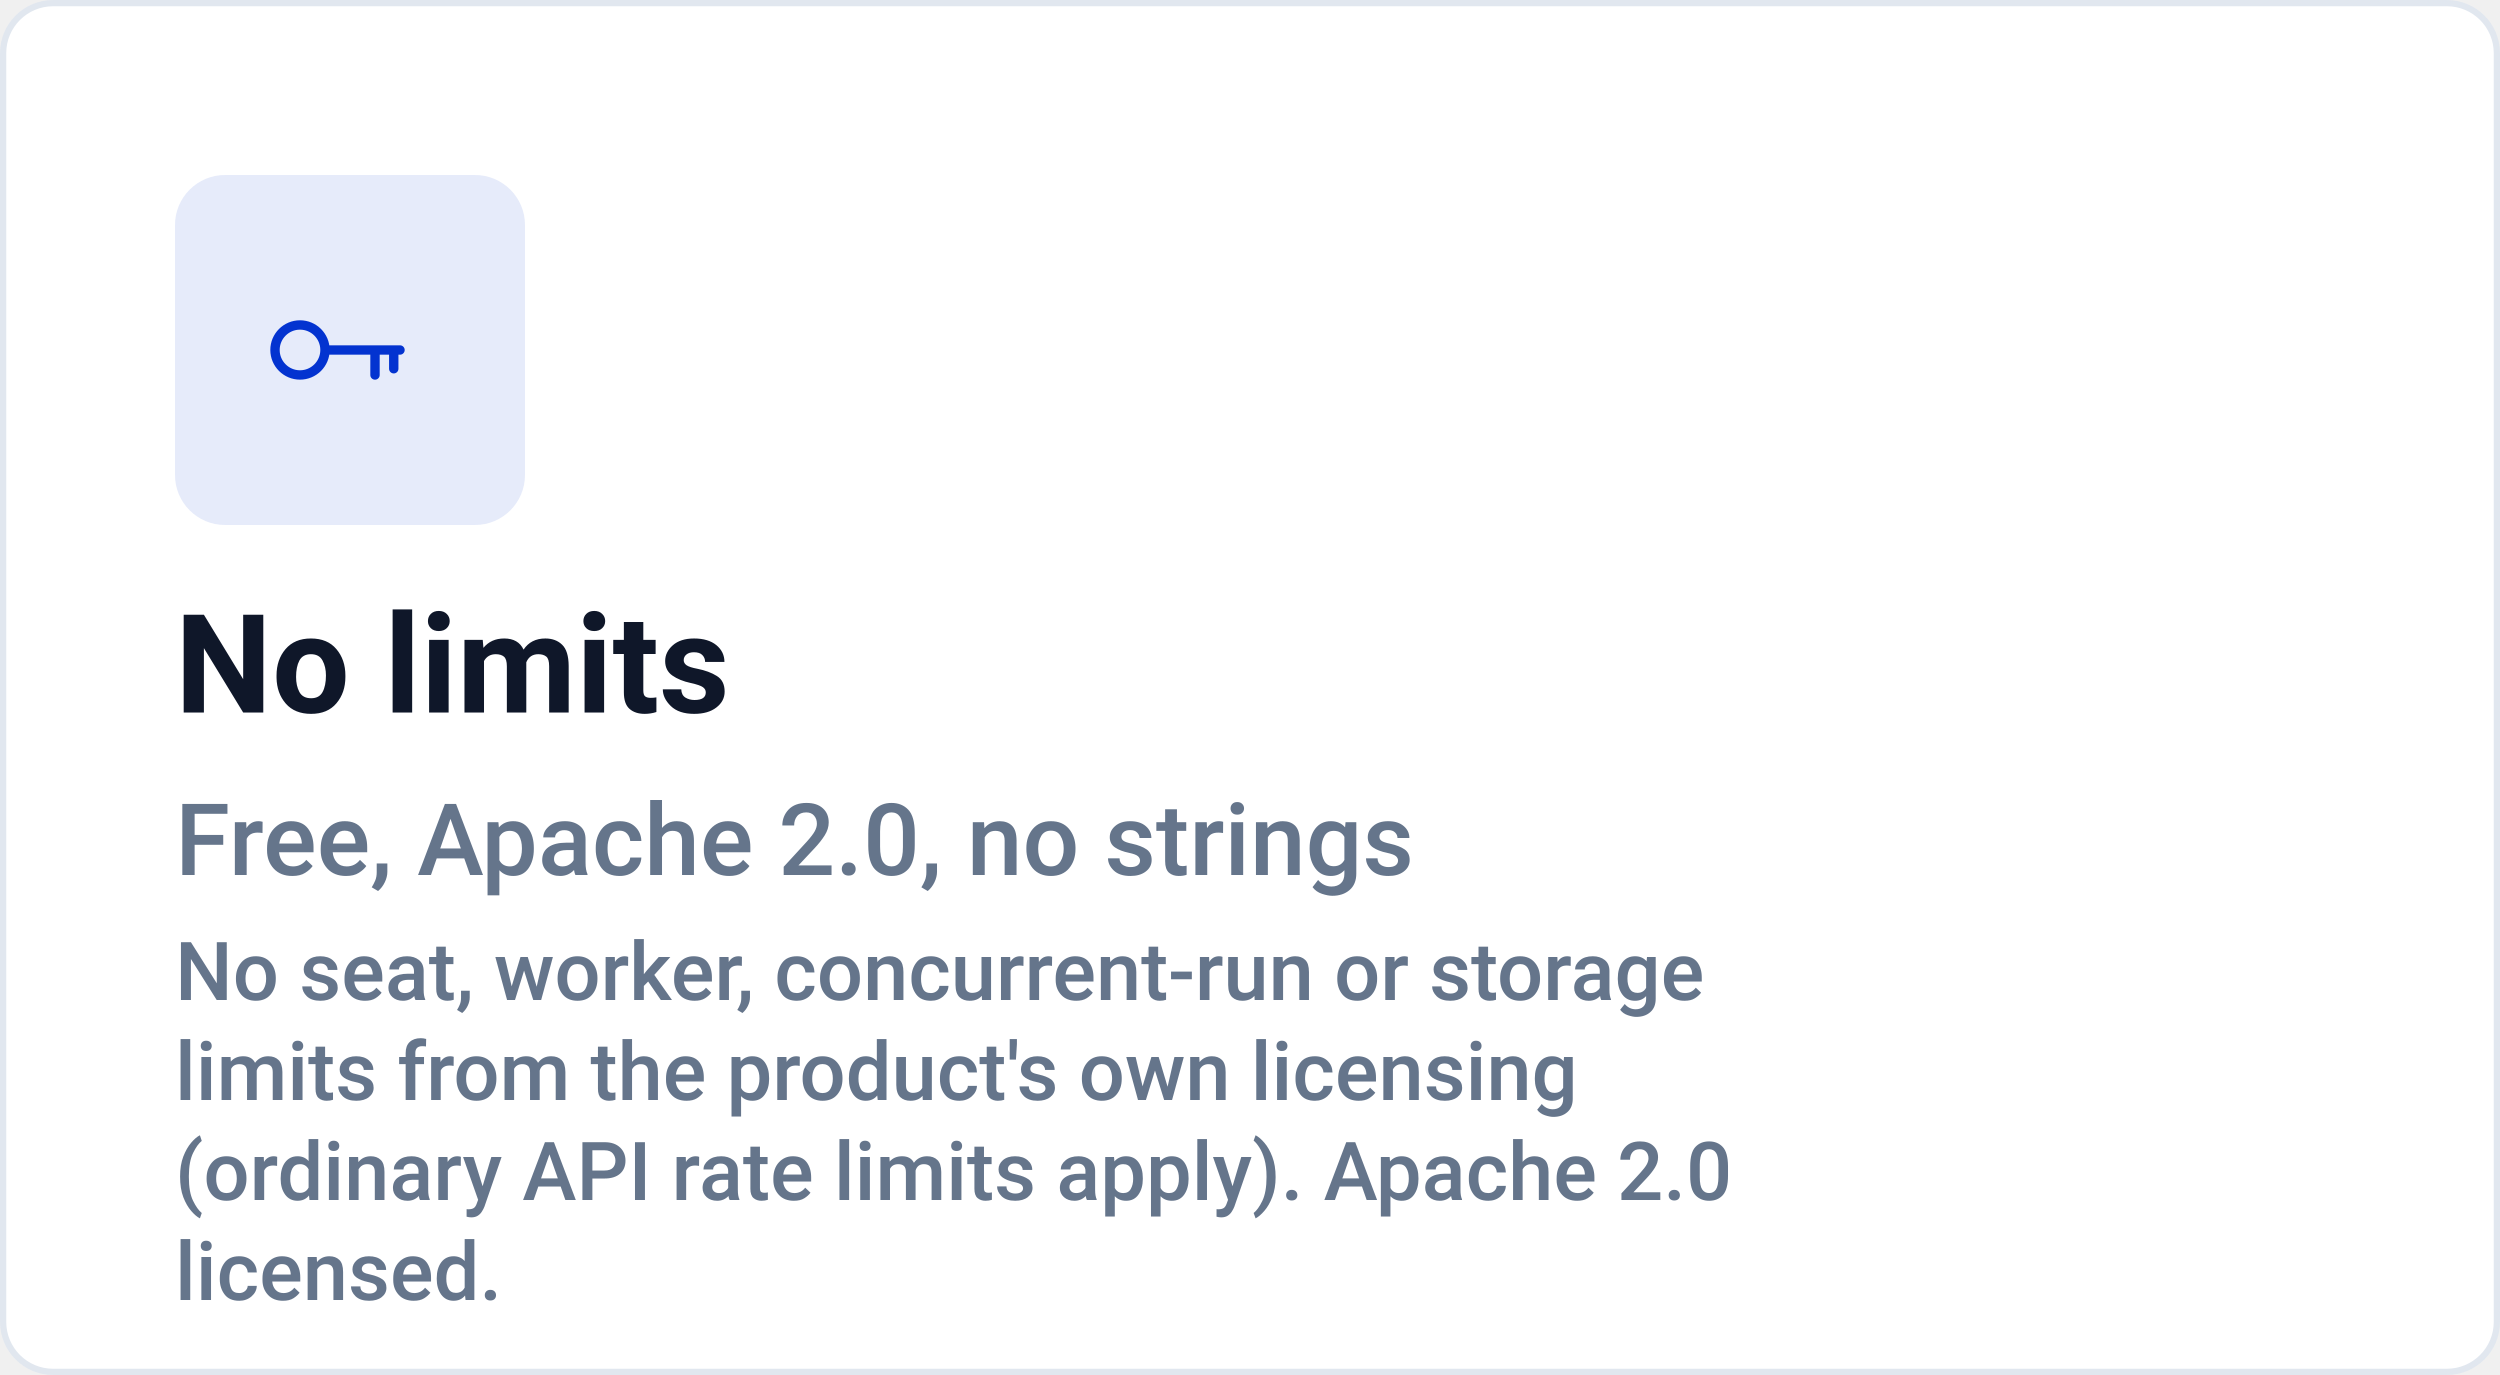
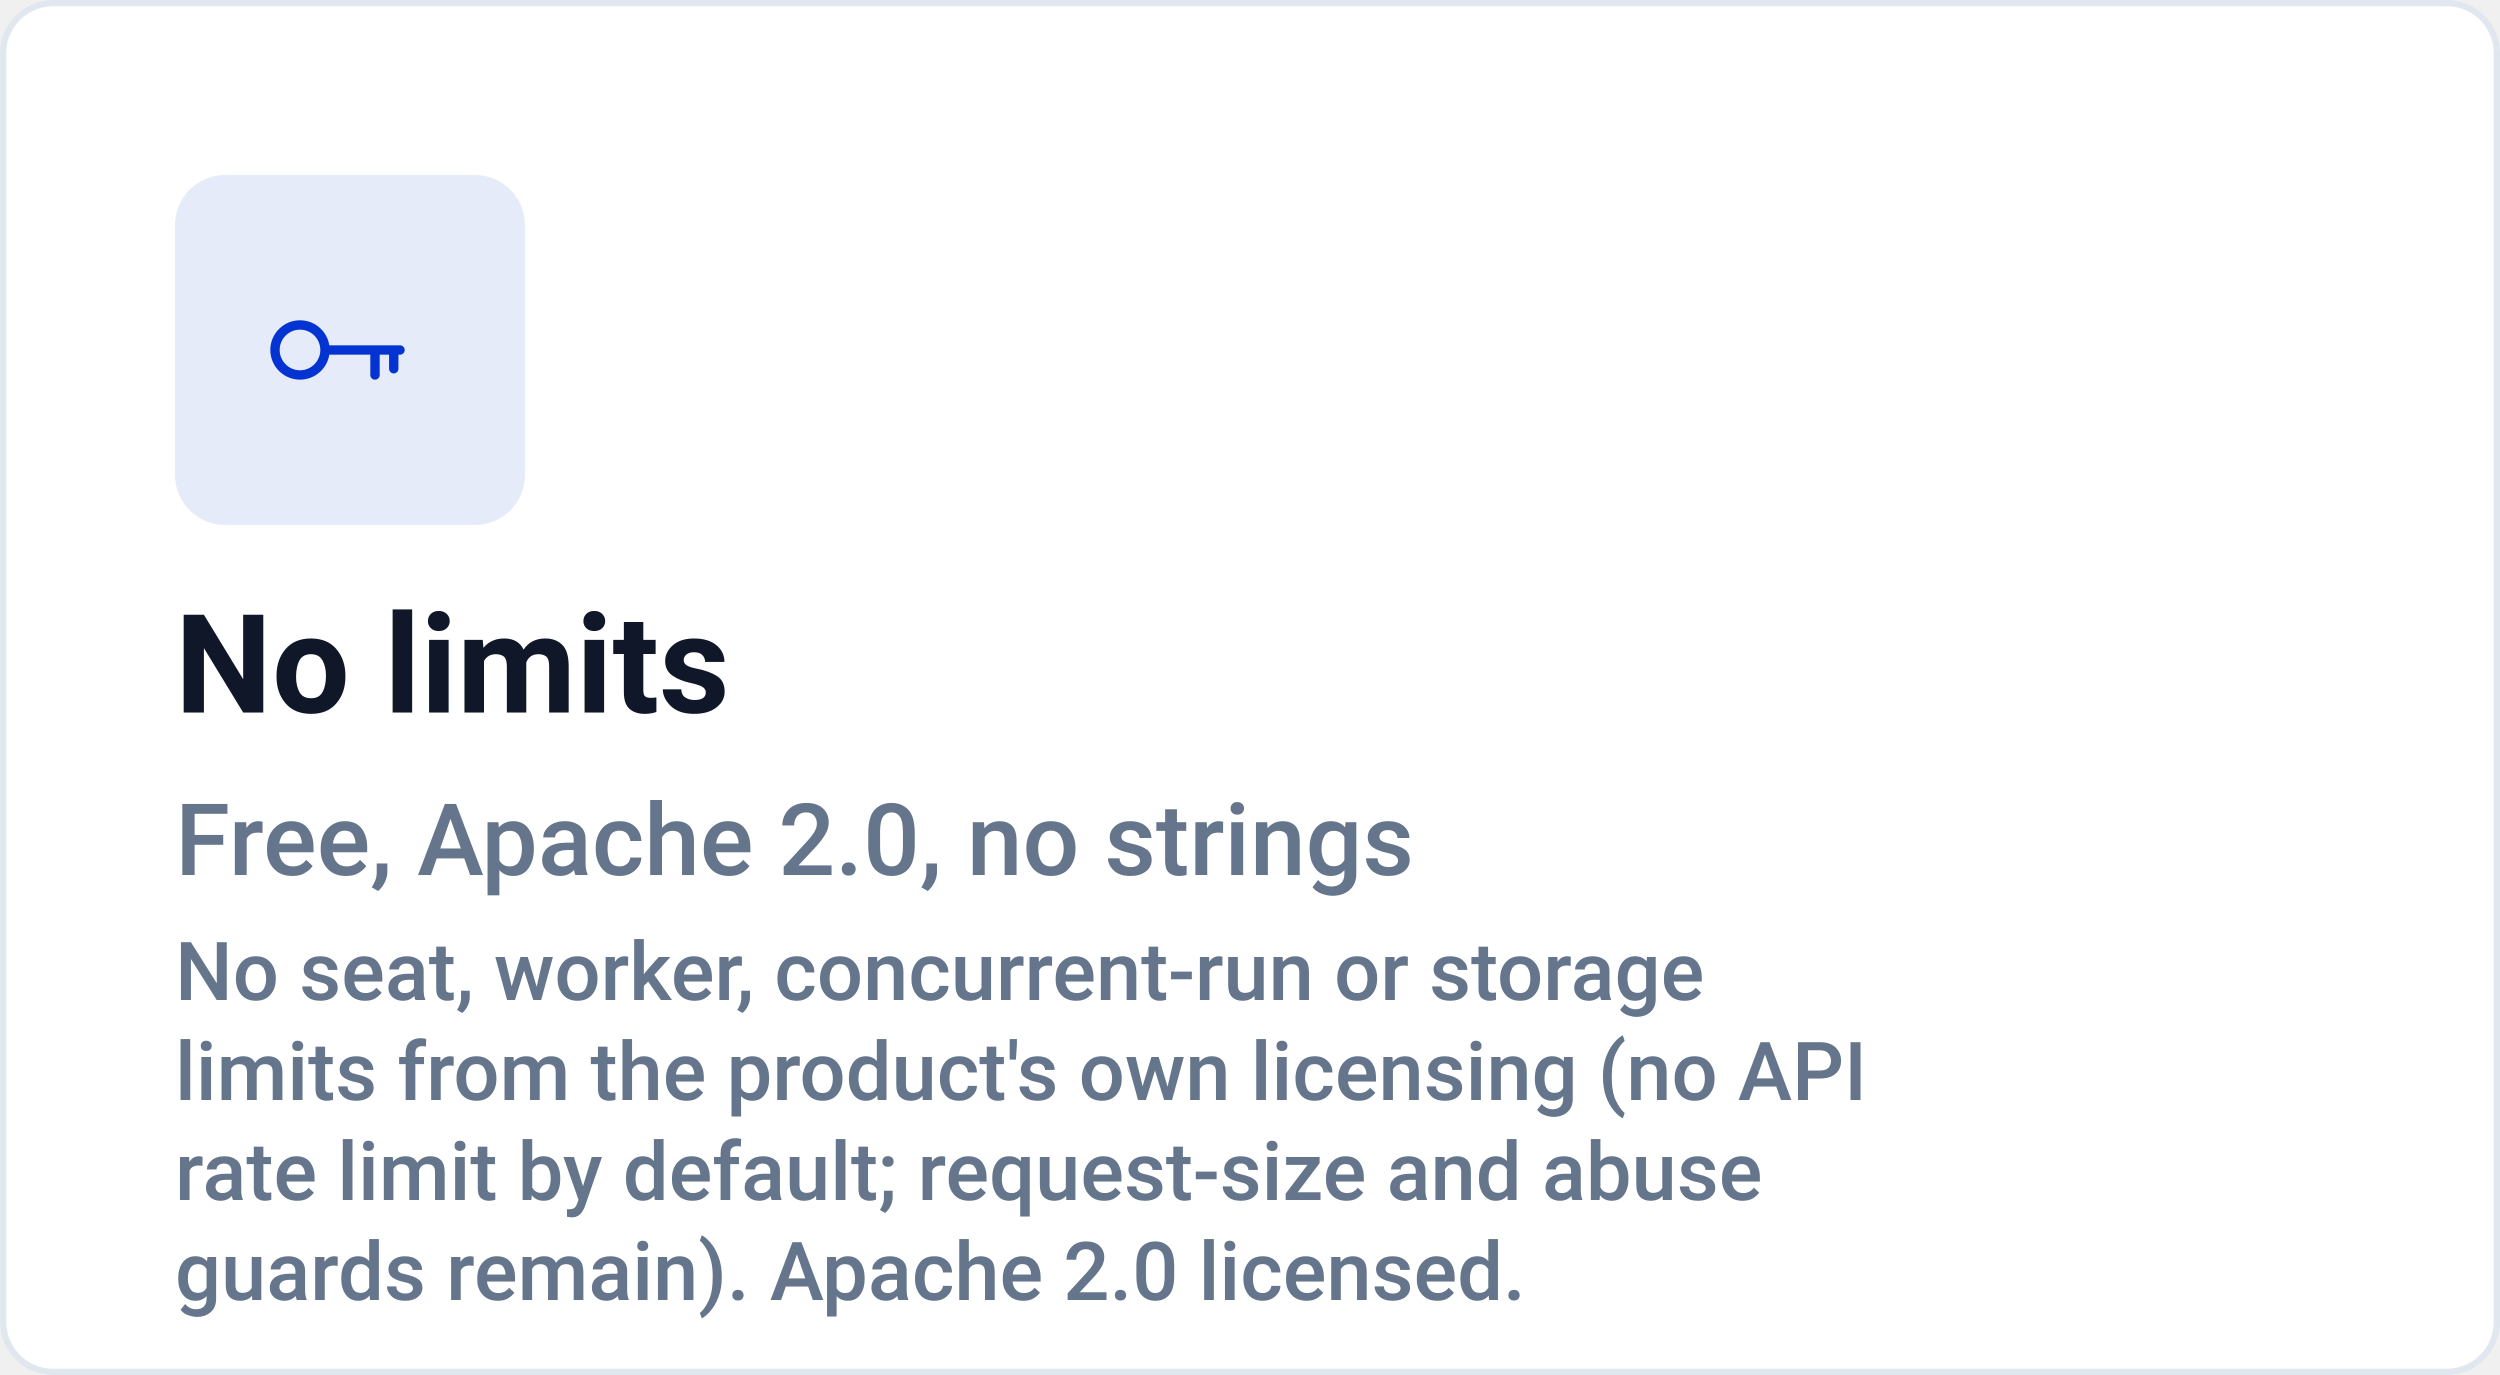
<svg xmlns="http://www.w3.org/2000/svg" width="400" height="220" viewBox="0 0 400 220">
  <rect x="0.5" y="0.5" width="399" height="219" rx="8" fill="#FFFFFF" stroke="#E1E7EF" stroke-width="1" />
  <rect x="28" y="28" width="56" height="56" rx="8" fill="#0333D0" fill-opacity="0.1" />
  <g transform="translate(44 44)" fill="none" stroke="#0333D0" stroke-width="1.5" stroke-linecap="round" stroke-linejoin="round">
    <path d="M8 12A4 4 0 1 1 8 11.99M8 12H20M16 12V16M19 12V15" />
  </g>
  <text x="28" y="114" font-family="Manrope, ui-sans-serif, system-ui, -apple-system, BlinkMacSystemFont, 'Segoe UI', Roboto, sans-serif" font-size="22" font-weight="600" fill="#0F1729" text-anchor="start">No limits</text>
  <text x="28" y="140" font-family="Manrope, ui-sans-serif, system-ui, -apple-system, BlinkMacSystemFont, 'Segoe UI', Roboto, sans-serif" font-size="16" font-weight="500" fill="#65758B" text-anchor="start">Free, Apache 2.0, no strings</text>
  <text x="28" y="160" font-family="Manrope, ui-sans-serif, system-ui, -apple-system, BlinkMacSystemFont, 'Segoe UI', Roboto, sans-serif" font-size="13" font-weight="500" fill="#65758B" text-anchor="start">No seat, worker, concurrent-run or storage</text>
-   <text x="28" y="176" font-family="Manrope, ui-sans-serif, system-ui, -apple-system, BlinkMacSystemFont, 'Segoe UI', Roboto, sans-serif" font-size="13" font-weight="500" fill="#65758B" text-anchor="start">limits from the product's own licensing</text>
-   <text x="28" y="192" font-family="Manrope, ui-sans-serif, system-ui, -apple-system, BlinkMacSystemFont, 'Segoe UI', Roboto, sans-serif" font-size="13" font-weight="500" fill="#65758B" text-anchor="start">(ordinary API rate limits apply). Apache 2.0</text>
-   <text x="28" y="208" font-family="Manrope, ui-sans-serif, system-ui, -apple-system, BlinkMacSystemFont, 'Segoe UI', Roboto, sans-serif" font-size="13" font-weight="500" fill="#65758B" text-anchor="start">licensed.</text>
+   <text x="28" y="176" font-family="Manrope, ui-sans-serif, system-ui, -apple-system, BlinkMacSystemFont, 'Segoe UI', Roboto, sans-serif" font-size="13" font-weight="500" fill="#65758B" text-anchor="start">limits from the product's own licensing (no API</text>
+   <text x="28" y="192" font-family="Manrope, ui-sans-serif, system-ui, -apple-system, BlinkMacSystemFont, 'Segoe UI', Roboto, sans-serif" font-size="13" font-weight="500" fill="#65758B" text-anchor="start">rate limit by default; request-size and abuse</text>
+   <text x="28" y="208" font-family="Manrope, ui-sans-serif, system-ui, -apple-system, BlinkMacSystemFont, 'Segoe UI', Roboto, sans-serif" font-size="13" font-weight="500" fill="#65758B" text-anchor="start">guards remain). Apache 2.0 licensed.</text>
</svg>
